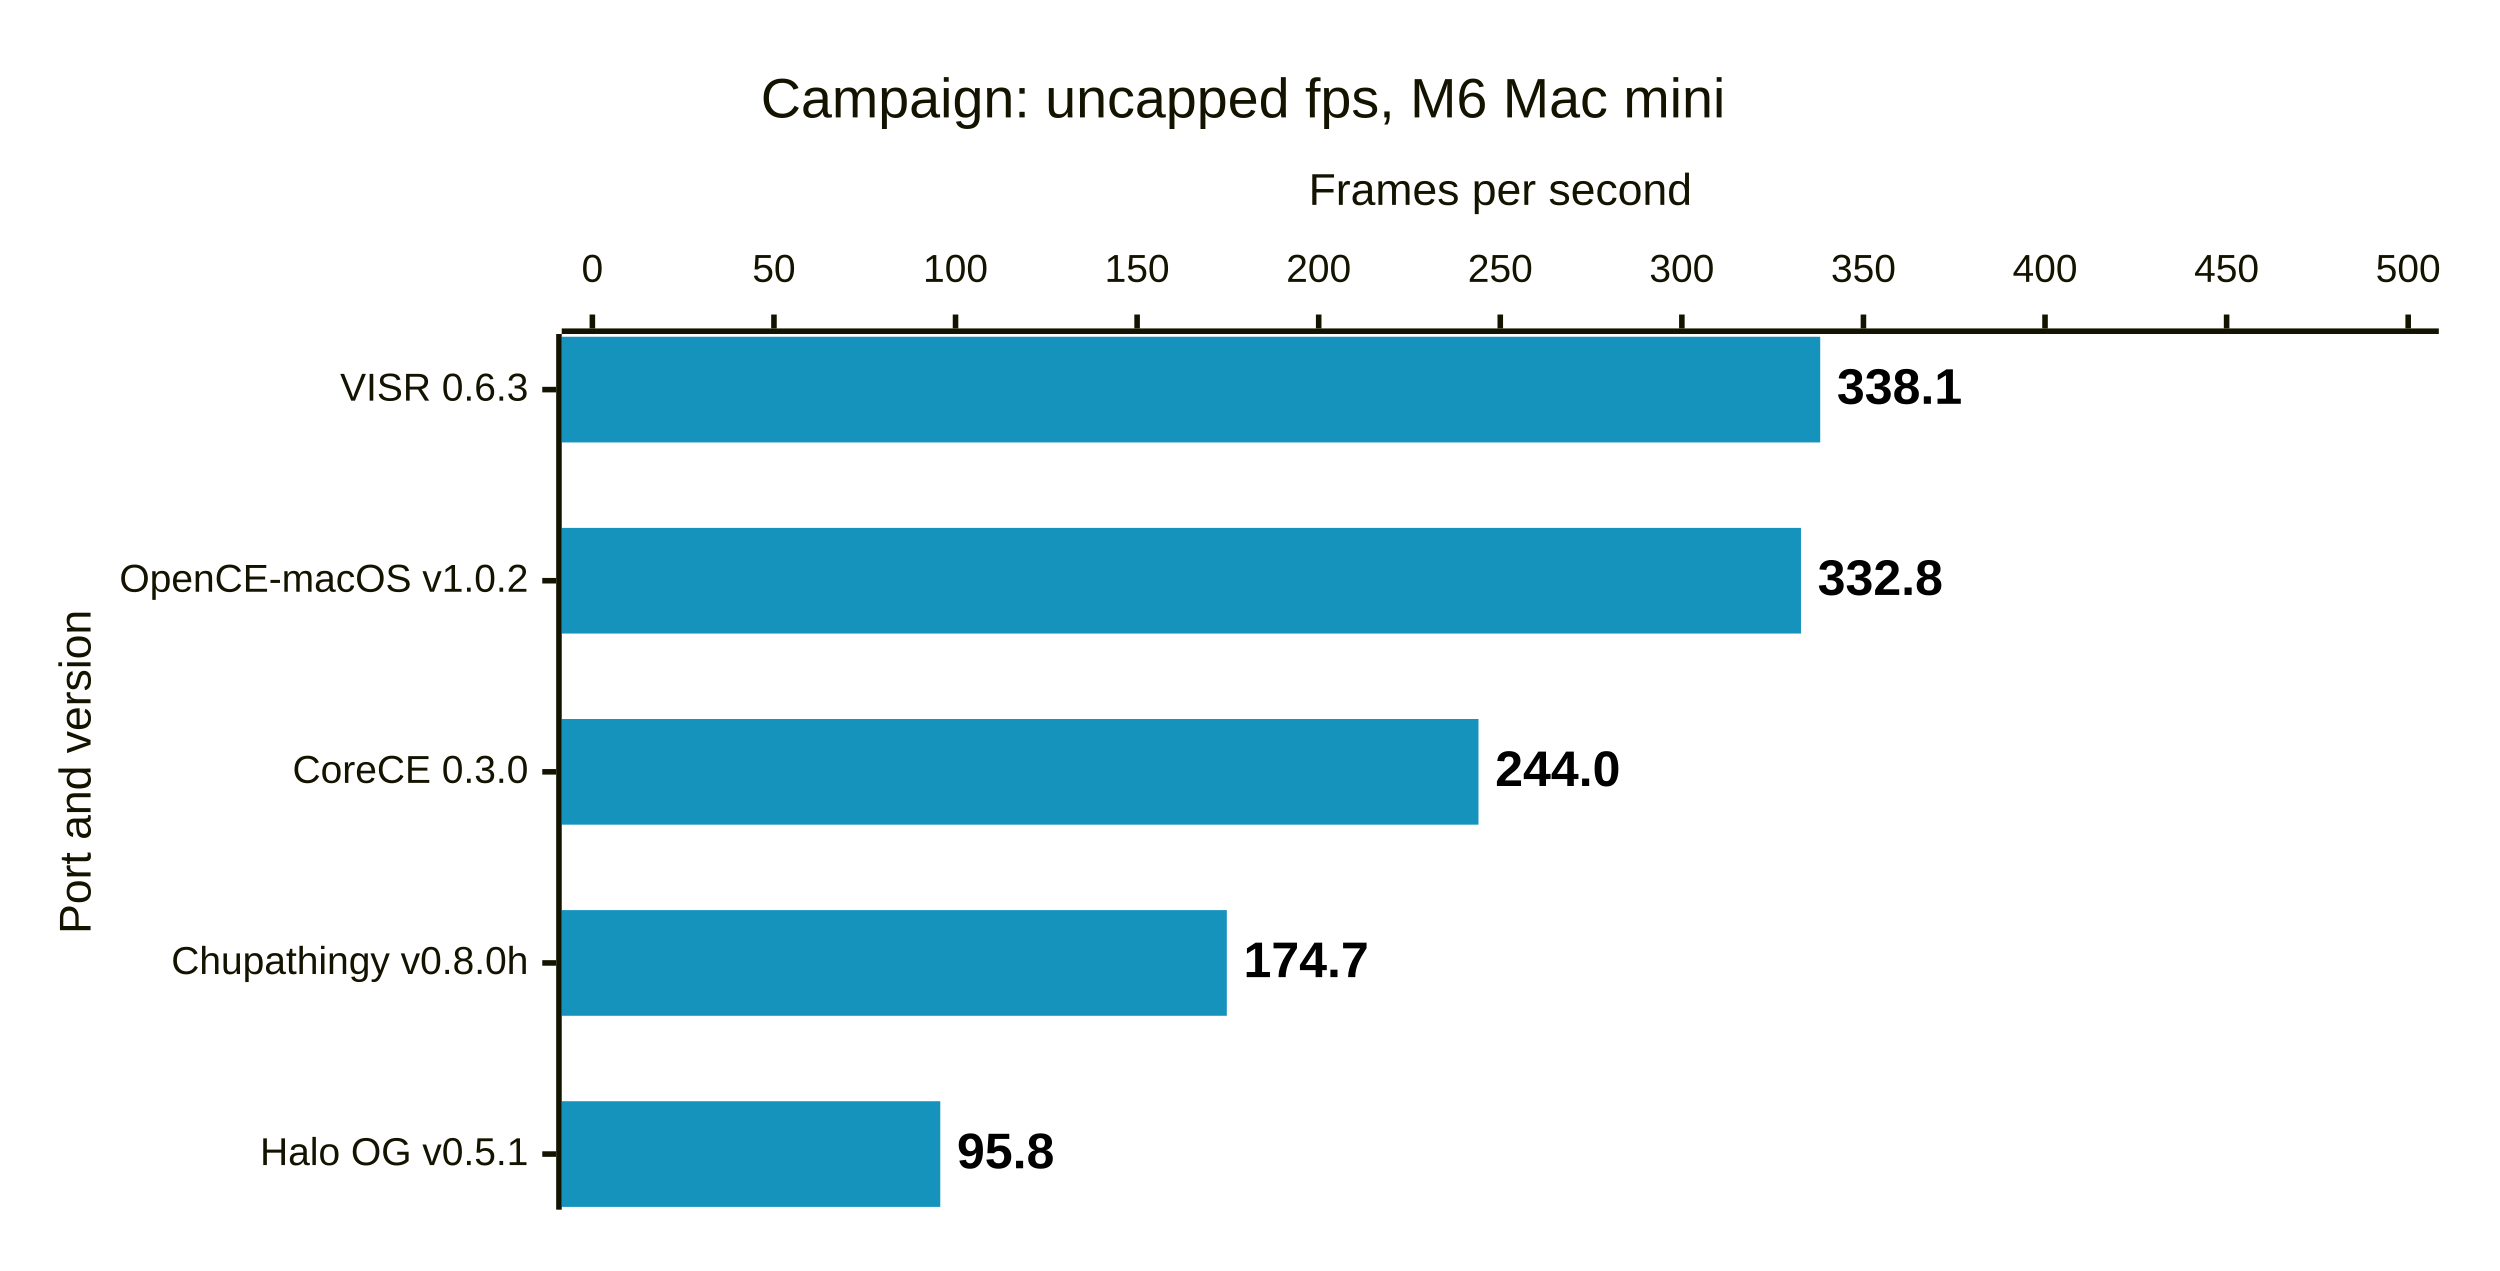
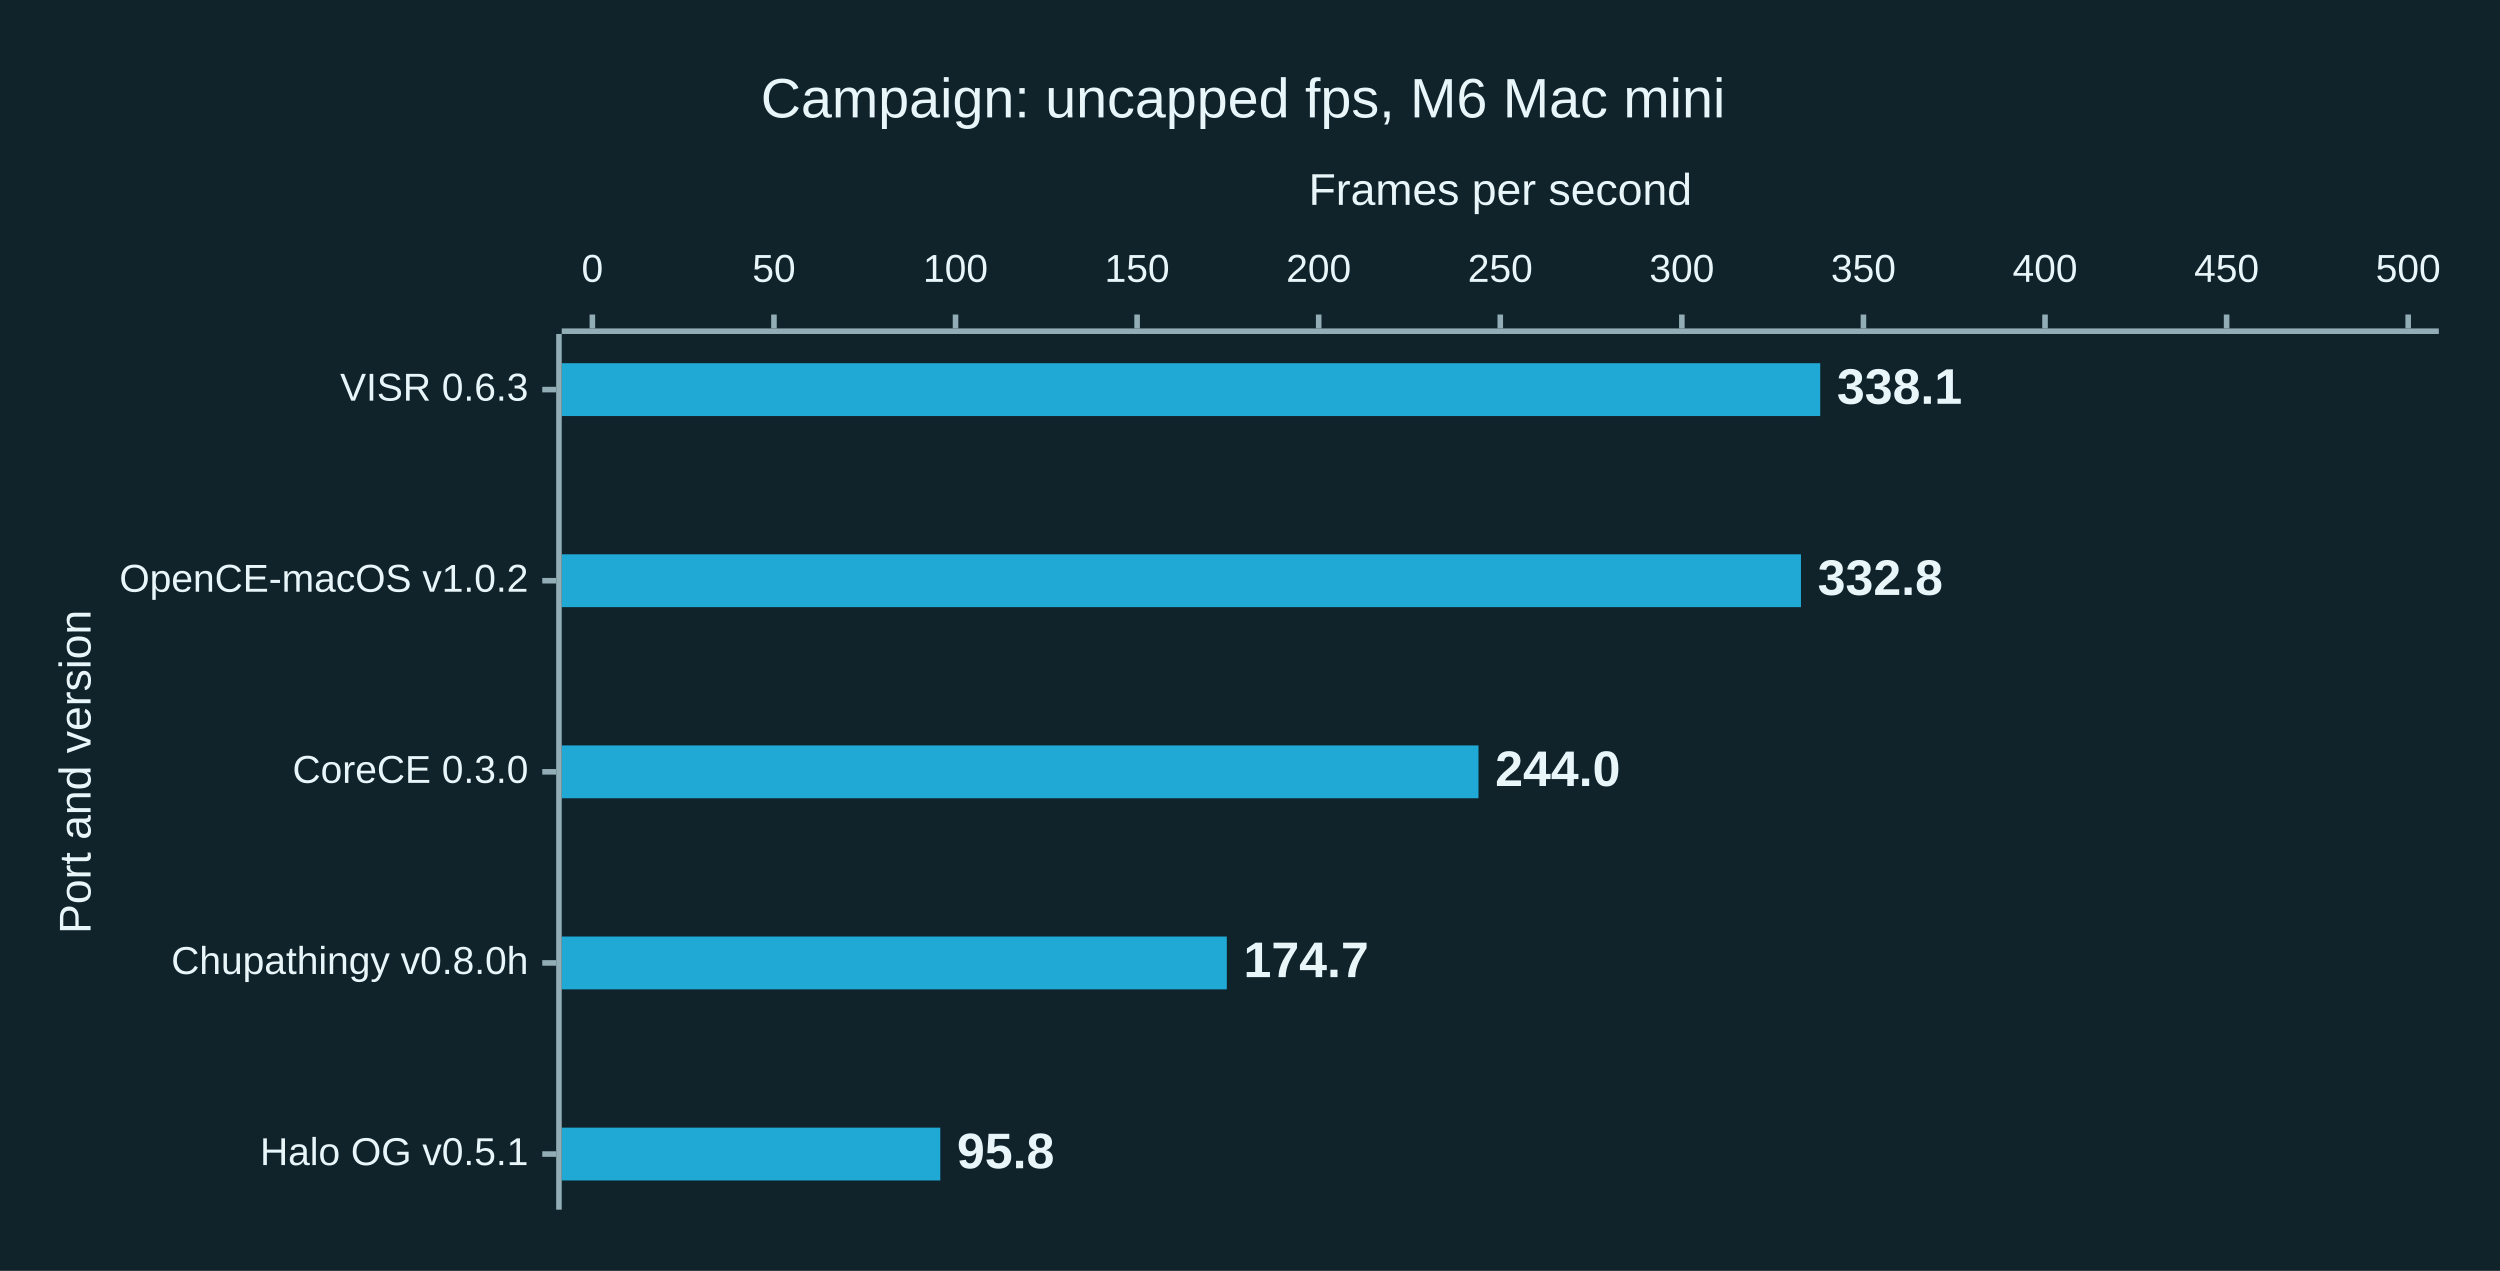
- <svg xmlns="http://www.w3.org/2000/svg" id="static" width="100%" style="max-width: 899px;" viewBox="-17 -15 899 457" role="graphics-document document" aria-roledescription="xychart">
-   <style>#static{font-family:"trebuchet ms",verdana,arial,sans-serif;font-size:16px;fill:#333;}@keyframes edge-animation-frame{from{stroke-dashoffset:0;}}@keyframes dash{to{stroke-dashoffset:0;}}#static .edge-animation-slow{stroke-dasharray:9,5!important;stroke-dashoffset:900;animation:dash 50s linear infinite;stroke-linecap:round;}#static .edge-animation-fast{stroke-dasharray:9,5!important;stroke-dashoffset:900;animation:dash 20s linear infinite;stroke-linecap:round;}#static .error-icon{fill:#552222;}#static .error-text{fill:#552222;stroke:#552222;}#static .edge-thickness-normal{stroke-width:1px;}#static .edge-thickness-thick{stroke-width:3.5px;}#static .edge-pattern-solid{stroke-dasharray:0;}#static .edge-thickness-invisible{stroke-width:0;fill:none;}#static .edge-pattern-dashed{stroke-dasharray:3;}#static .edge-pattern-dotted{stroke-dasharray:2;}#static .marker{fill:#333333;stroke:#333333;}#static .marker.cross{stroke:#333333;}#static svg{font-family:"trebuchet ms",verdana,arial,sans-serif;font-size:16px;}#static p{margin:0;}#static :root{--mermaid-font-family:"trebuchet ms",verdana,arial,sans-serif;}</style>
+ <svg xmlns="http://www.w3.org/2000/svg" color="#e8f6fa" id="static" width="100%" style="max-width: 899px;" viewBox="-17 -15 899 457" role="graphics-document document" aria-roledescription="xychart">
+   <style>#static{font-family:"trebuchet ms",verdana,arial,sans-serif;font-size:16px;fill:#333;}@keyframes edge-animation-frame{from{stroke-dashoffset:0;}}@keyframes dash{to{stroke-dashoffset:0;}}#static .edge-animation-slow{stroke-dasharray:9,5!important;stroke-dashoffset:900;animation:dash 50s linear infinite;stroke-linecap:round;}#static .edge-animation-fast{stroke-dasharray:9,5!important;stroke-dashoffset:900;animation:dash 20s linear infinite;stroke-linecap:round;}#static .error-icon{fill:hsl(220.588, 100%, 98.333%);}#static .error-text{fill:rgb(8.5, 5.75, 0);stroke:rgb(8.5, 5.75, 0);}#static .edge-thickness-normal{stroke-width:1px;}#static .edge-thickness-thick{stroke-width:3.5px;}#static .edge-pattern-solid{stroke-dasharray:0;}#static .edge-thickness-invisible{stroke-width:0;fill:none;}#static .edge-pattern-dashed{stroke-dasharray:3;}#static .edge-pattern-dotted{stroke-dasharray:2;}#static .marker{fill:#0b0b0b;stroke:#0b0b0b;}#static .marker.cross{stroke:#0b0b0b;}#static svg{font-family:"trebuchet ms",verdana,arial,sans-serif;font-size:16px;}#static p{margin:0;}#static :root{--mermaid-font-family:"trebuchet ms",verdana,arial,sans-serif;}</style>
  <g />
  <g class="main">
-     <rect width="899" height="457" class="background" fill="white" x="-17" y="-15" />
+     <rect width="899" height="457" class="background" fill="#10232b" x="-17" y="-15" />
    <g class="chart-title">
-       <text x="0" y="0" fill="#131300" font-size="20" dominant-baseline="middle" text-anchor="middle" transform="translate(430, 21.55078) rotate(0)">Campaign: uncapped fps, M6 Mac mini</text>
+       <text x="0" y="0" fill="#e8f6fa" font-size="20" dominant-baseline="middle" text-anchor="middle" transform="translate(430, 21.55078) rotate(0)">Campaign: uncapped fps, M6 Mac mini</text>
    </g>
    <g class="plot">
      <g class="bar-plot-0">
-         <rect x="185" y="106.102" width="452.553" height="38" fill="#1593bd" stroke="#1593bd" stroke-width="0" />
-         <rect x="185" y="174.826" width="445.632" height="38" fill="#1593bd" stroke="#1593bd" stroke-width="0" />
-         <rect x="185" y="243.551" width="329.664" height="38" fill="#1593bd" stroke="#1593bd" stroke-width="0" />
-         <rect x="185" y="312.275" width="239.163" height="38" fill="#1593bd" stroke="#1593bd" stroke-width="0" />
-         <rect x="185" y="381" width="136.124" height="38" fill="#1593bd" stroke="#1593bd" stroke-width="0" />
+         <rect x="185" y="115.602" width="452.553" height="19" fill="#1fa9d4" stroke="#1fa9d4" stroke-width="0" />
+         <rect x="185" y="184.326" width="445.632" height="19" fill="#1fa9d4" stroke="#1fa9d4" stroke-width="0" />
+         <rect x="185" y="253.051" width="329.664" height="19" fill="#1fa9d4" stroke="#1fa9d4" stroke-width="0" />
+         <rect x="185" y="321.775" width="239.163" height="19" fill="#1fa9d4" stroke="#1fa9d4" stroke-width="0" />
+         <rect x="185" y="390.5" width="136.124" height="19" fill="#1fa9d4" stroke="#1fa9d4" stroke-width="0" />
      </g>
      <text x="643.553" y="125.102" dominant-baseline="middle" fill="currentColor" font-size="18" font-weight="600" class="bar-value">338.1</text>
      <text x="636.632" y="193.826" dominant-baseline="middle" fill="currentColor" font-size="18" font-weight="600" class="bar-value">332.8</text>
      <text x="520.664" y="262.551" dominant-baseline="middle" fill="currentColor" font-size="18" font-weight="600" class="bar-value">244.0</text>
      <text x="430.163" y="331.275" dominant-baseline="middle" fill="currentColor" font-size="18" font-weight="600" class="bar-value">174.7</text>
      <text x="327.124" y="400" dominant-baseline="middle" fill="currentColor" font-size="18" font-weight="600" class="bar-value">95.8</text>
    </g>
    <g class="left-axis">
      <g class="axisl-line">
-         <path d="M 184,105.102 L 184,420" fill="none" stroke="#131300" stroke-width="2" />
+         <path d="M 184,105.102 L 184,420" fill="none" stroke="#93adb6" stroke-width="2" />
      </g>
      <g class="label">
-         <text x="0" y="0" fill="#131300" font-size="14" dominant-baseline="middle" text-anchor="end" transform="translate(173, 125.1016) rotate(0)">VISR 0.6.3</text>
-         <text x="0" y="0" fill="#131300" font-size="14" dominant-baseline="middle" text-anchor="end" transform="translate(173, 193.8262) rotate(0)">OpenCE-macOS v1.0.2</text>
-         <text x="0" y="0" fill="#131300" font-size="14" dominant-baseline="middle" text-anchor="end" transform="translate(173, 262.5508) rotate(0)">CoreCE 0.3.0</text>
-         <text x="0" y="0" fill="#131300" font-size="14" dominant-baseline="middle" text-anchor="end" transform="translate(173, 331.2754) rotate(0)">Chupathingy v0.8.0h</text>
-         <text x="0" y="0" fill="#131300" font-size="14" dominant-baseline="middle" text-anchor="end" transform="translate(173, 400) rotate(0)">Halo OG v0.5.1</text>
+         <text x="0" y="0" fill="#e8f6fa" font-size="14" dominant-baseline="middle" text-anchor="end" transform="translate(173, 125.1016) rotate(0)">VISR 0.6.3</text>
+         <text x="0" y="0" fill="#e8f6fa" font-size="14" dominant-baseline="middle" text-anchor="end" transform="translate(173, 193.8262) rotate(0)">OpenCE-macOS v1.0.2</text>
+         <text x="0" y="0" fill="#e8f6fa" font-size="14" dominant-baseline="middle" text-anchor="end" transform="translate(173, 262.5508) rotate(0)">CoreCE 0.3.0</text>
+         <text x="0" y="0" fill="#e8f6fa" font-size="14" dominant-baseline="middle" text-anchor="end" transform="translate(173, 331.2754) rotate(0)">Chupathingy v0.8.0h</text>
+         <text x="0" y="0" fill="#e8f6fa" font-size="14" dominant-baseline="middle" text-anchor="end" transform="translate(173, 400) rotate(0)">Halo OG v0.5.1</text>
      </g>
      <g class="ticks">
-         <path d="M 183,125.102 L 178,125.102" fill="none" stroke="#131300" stroke-width="2" />
-         <path d="M 183,193.826 L 178,193.826" fill="none" stroke="#131300" stroke-width="2" />
-         <path d="M 183,262.551 L 178,262.551" fill="none" stroke="#131300" stroke-width="2" />
-         <path d="M 183,331.275 L 178,331.275" fill="none" stroke="#131300" stroke-width="2" />
-         <path d="M 183,400 L 178,400" fill="none" stroke="#131300" stroke-width="2" />
+         <path d="M 183,125.102 L 178,125.102" fill="none" stroke="#93adb6" stroke-width="2" />
+         <path d="M 183,193.826 L 178,193.826" fill="none" stroke="#93adb6" stroke-width="2" />
+         <path d="M 183,262.551 L 178,262.551" fill="none" stroke="#93adb6" stroke-width="2" />
+         <path d="M 183,331.275 L 178,331.275" fill="none" stroke="#93adb6" stroke-width="2" />
+         <path d="M 183,400 L 178,400" fill="none" stroke="#93adb6" stroke-width="2" />
      </g>
      <g class="title">
-         <text x="0" y="0" fill="#131300" font-size="16" dominant-baseline="text-before-edge" text-anchor="middle" transform="translate(5, 262.5508) rotate(270)">Port and version</text>
+         <text x="0" y="0" fill="#e8f6fa" font-size="16" dominant-baseline="text-before-edge" text-anchor="middle" transform="translate(5, 262.5508) rotate(270)">Port and version</text>
      </g>
    </g>
    <g class="top-axis">
      <g class="axis-line">
-         <path d="M 185,104.102 L 860,104.102" fill="none" stroke="#131300" stroke-width="2" />
+         <path d="M 185,104.102 L 860,104.102" fill="none" stroke="#93adb6" stroke-width="2" />
      </g>
      <g class="label">
-         <text x="0" y="0" fill="#131300" font-size="14" dominant-baseline="text-before-edge" text-anchor="middle" transform="translate(196.0156, 77.10156) rotate(0)">0</text>
-         <text x="0" y="0" fill="#131300" font-size="14" dominant-baseline="text-before-edge" text-anchor="middle" transform="translate(261.3125, 77.10156) rotate(0)">50</text>
-         <text x="0" y="0" fill="#131300" font-size="14" dominant-baseline="text-before-edge" text-anchor="middle" transform="translate(326.6094, 77.10156) rotate(0)">100</text>
-         <text x="0" y="0" fill="#131300" font-size="14" dominant-baseline="text-before-edge" text-anchor="middle" transform="translate(391.9063, 77.10156) rotate(0)">150</text>
-         <text x="0" y="0" fill="#131300" font-size="14" dominant-baseline="text-before-edge" text-anchor="middle" transform="translate(457.2031, 77.10156) rotate(0)">200</text>
-         <text x="0" y="0" fill="#131300" font-size="14" dominant-baseline="text-before-edge" text-anchor="middle" transform="translate(522.5, 77.10156) rotate(0)">250</text>
-         <text x="0" y="0" fill="#131300" font-size="14" dominant-baseline="text-before-edge" text-anchor="middle" transform="translate(587.7969, 77.10156) rotate(0)">300</text>
-         <text x="0" y="0" fill="#131300" font-size="14" dominant-baseline="text-before-edge" text-anchor="middle" transform="translate(653.0938, 77.10156) rotate(0)">350</text>
-         <text x="0" y="0" fill="#131300" font-size="14" dominant-baseline="text-before-edge" text-anchor="middle" transform="translate(718.3906, 77.10156) rotate(0)">400</text>
-         <text x="0" y="0" fill="#131300" font-size="14" dominant-baseline="text-before-edge" text-anchor="middle" transform="translate(783.6875, 77.10156) rotate(0)">450</text>
-         <text x="0" y="0" fill="#131300" font-size="14" dominant-baseline="text-before-edge" text-anchor="middle" transform="translate(848.9844, 77.10156) rotate(0)">500</text>
+         <text x="0" y="0" fill="#e8f6fa" font-size="14" dominant-baseline="text-before-edge" text-anchor="middle" transform="translate(196.0156, 77.10156) rotate(0)">0</text>
+         <text x="0" y="0" fill="#e8f6fa" font-size="14" dominant-baseline="text-before-edge" text-anchor="middle" transform="translate(261.3125, 77.10156) rotate(0)">50</text>
+         <text x="0" y="0" fill="#e8f6fa" font-size="14" dominant-baseline="text-before-edge" text-anchor="middle" transform="translate(326.6094, 77.10156) rotate(0)">100</text>
+         <text x="0" y="0" fill="#e8f6fa" font-size="14" dominant-baseline="text-before-edge" text-anchor="middle" transform="translate(391.9063, 77.10156) rotate(0)">150</text>
+         <text x="0" y="0" fill="#e8f6fa" font-size="14" dominant-baseline="text-before-edge" text-anchor="middle" transform="translate(457.2031, 77.10156) rotate(0)">200</text>
+         <text x="0" y="0" fill="#e8f6fa" font-size="14" dominant-baseline="text-before-edge" text-anchor="middle" transform="translate(522.5, 77.10156) rotate(0)">250</text>
+         <text x="0" y="0" fill="#e8f6fa" font-size="14" dominant-baseline="text-before-edge" text-anchor="middle" transform="translate(587.7969, 77.10156) rotate(0)">300</text>
+         <text x="0" y="0" fill="#e8f6fa" font-size="14" dominant-baseline="text-before-edge" text-anchor="middle" transform="translate(653.0938, 77.10156) rotate(0)">350</text>
+         <text x="0" y="0" fill="#e8f6fa" font-size="14" dominant-baseline="text-before-edge" text-anchor="middle" transform="translate(718.3906, 77.10156) rotate(0)">400</text>
+         <text x="0" y="0" fill="#e8f6fa" font-size="14" dominant-baseline="text-before-edge" text-anchor="middle" transform="translate(783.6875, 77.10156) rotate(0)">450</text>
+         <text x="0" y="0" fill="#e8f6fa" font-size="14" dominant-baseline="text-before-edge" text-anchor="middle" transform="translate(848.9844, 77.10156) rotate(0)">500</text>
      </g>
      <g class="ticks">
-         <path d="M 196.016,103.102 L 196.016,98.102" fill="none" stroke="#131300" stroke-width="2" />
-         <path d="M 261.313,103.102 L 261.313,98.102" fill="none" stroke="#131300" stroke-width="2" />
-         <path d="M 326.609,103.102 L 326.609,98.102" fill="none" stroke="#131300" stroke-width="2" />
-         <path d="M 391.906,103.102 L 391.906,98.102" fill="none" stroke="#131300" stroke-width="2" />
-         <path d="M 457.203,103.102 L 457.203,98.102" fill="none" stroke="#131300" stroke-width="2" />
-         <path d="M 522.5,103.102 L 522.5,98.102" fill="none" stroke="#131300" stroke-width="2" />
-         <path d="M 587.797,103.102 L 587.797,98.102" fill="none" stroke="#131300" stroke-width="2" />
-         <path d="M 653.094,103.102 L 653.094,98.102" fill="none" stroke="#131300" stroke-width="2" />
-         <path d="M 718.391,103.102 L 718.391,98.102" fill="none" stroke="#131300" stroke-width="2" />
-         <path d="M 783.688,103.102 L 783.688,98.102" fill="none" stroke="#131300" stroke-width="2" />
-         <path d="M 848.984,103.102 L 848.984,98.102" fill="none" stroke="#131300" stroke-width="2" />
+         <path d="M 196.016,103.102 L 196.016,98.102" fill="none" stroke="#93adb6" stroke-width="2" />
+         <path d="M 261.313,103.102 L 261.313,98.102" fill="none" stroke="#93adb6" stroke-width="2" />
+         <path d="M 326.609,103.102 L 326.609,98.102" fill="none" stroke="#93adb6" stroke-width="2" />
+         <path d="M 391.906,103.102 L 391.906,98.102" fill="none" stroke="#93adb6" stroke-width="2" />
+         <path d="M 457.203,103.102 L 457.203,98.102" fill="none" stroke="#93adb6" stroke-width="2" />
+         <path d="M 522.5,103.102 L 522.5,98.102" fill="none" stroke="#93adb6" stroke-width="2" />
+         <path d="M 587.797,103.102 L 587.797,98.102" fill="none" stroke="#93adb6" stroke-width="2" />
+         <path d="M 653.094,103.102 L 653.094,98.102" fill="none" stroke="#93adb6" stroke-width="2" />
+         <path d="M 718.391,103.102 L 718.391,98.102" fill="none" stroke="#93adb6" stroke-width="2" />
+         <path d="M 783.688,103.102 L 783.688,98.102" fill="none" stroke="#93adb6" stroke-width="2" />
+         <path d="M 848.984,103.102 L 848.984,98.102" fill="none" stroke="#93adb6" stroke-width="2" />
      </g>
      <g class="title">
-         <text x="0" y="0" fill="#131300" font-size="16" dominant-baseline="text-before-edge" text-anchor="middle" transform="translate(522.5, 48.10156) rotate(0)">Frames per second</text>
+         <text x="0" y="0" fill="#e8f6fa" font-size="16" dominant-baseline="text-before-edge" text-anchor="middle" transform="translate(522.5, 48.10156) rotate(0)">Frames per second</text>
      </g>
    </g>
  </g>
  <g class="mermaid-tmp-group" />
</svg>
